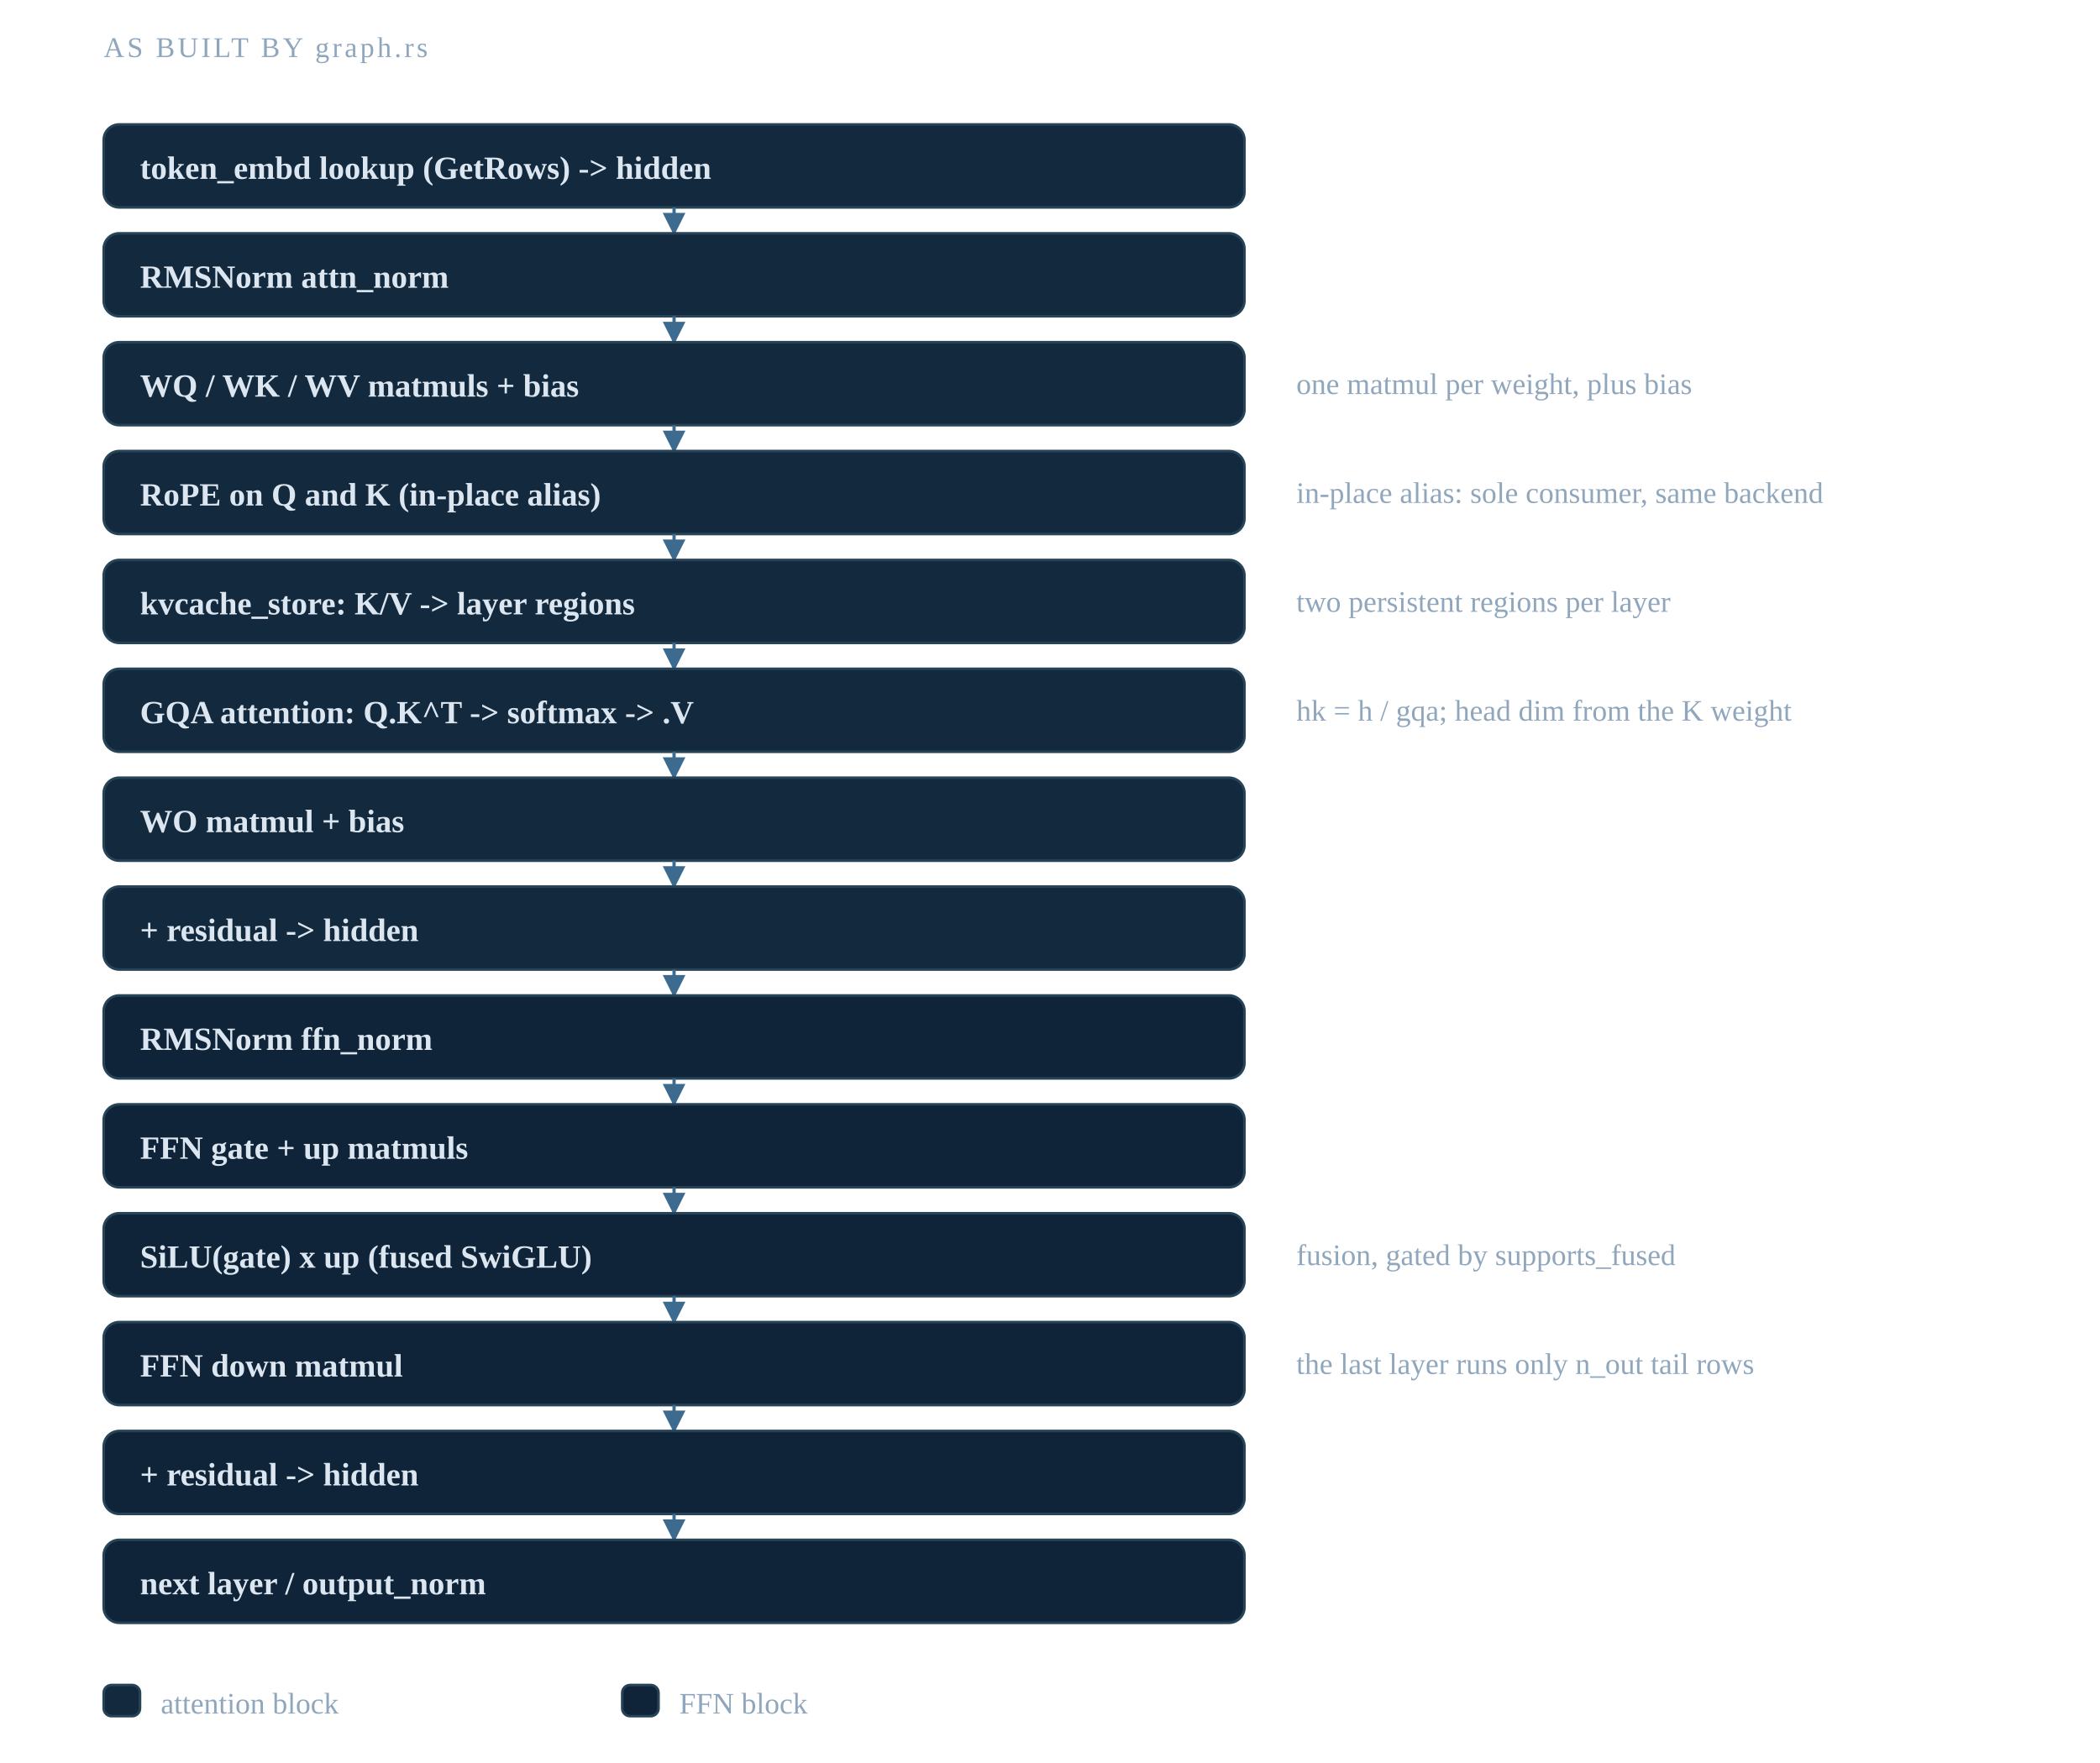
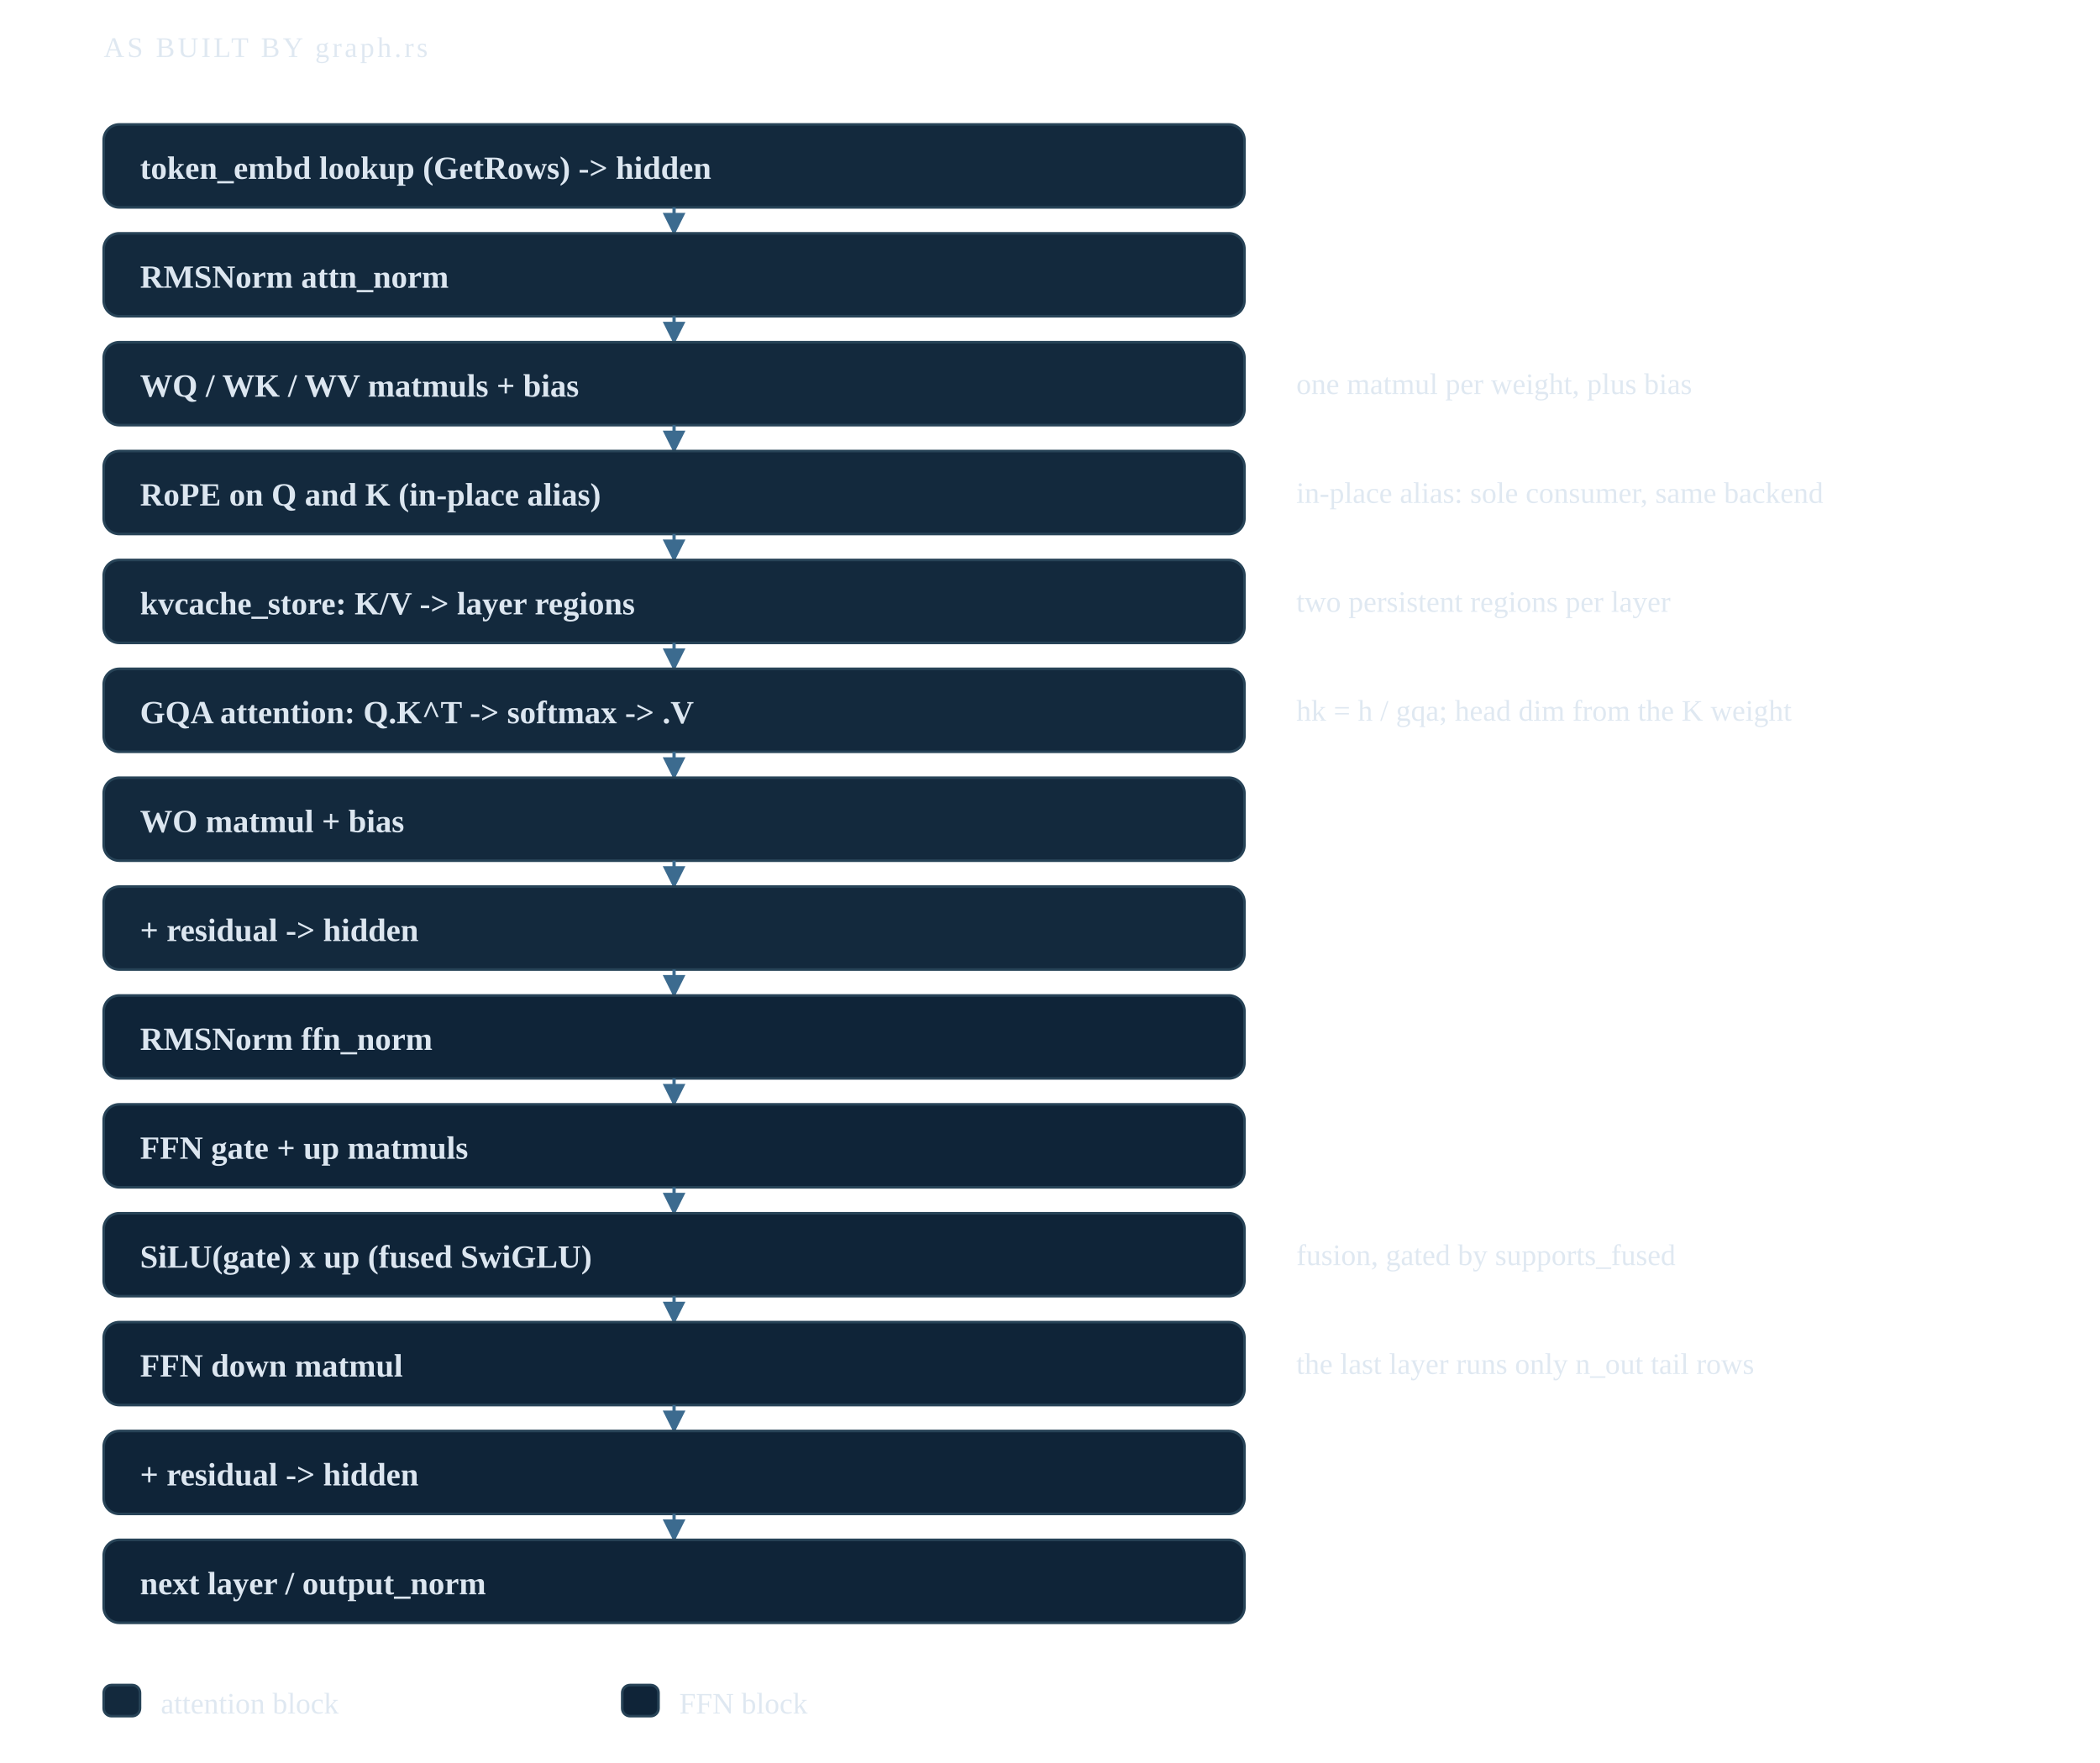
<svg xmlns="http://www.w3.org/2000/svg" viewBox="0 0 810 680" width="100%" style="max-width:100%;height:auto" role="img" aria-label="The per-layer Qwen2 computation as the graph builder emits it, from the embedding lookup through attention and the fused SwiGLU FFN to the next layer.">
  <style>
    .fig-card  { fill: var(--quote-bg, #13293d); stroke: var(--quote-border, #274357); stroke-width: 1; }
    .fig-alt   { fill: var(--table-alternate-bg, #0f2438); stroke: var(--quote-border, #274357); stroke-width: 1; }
    .fig-t     { fill: var(--fg, #dce6f0); font-size: 12.5px; font-weight: 600; }
-     .fig-s     { fill: var(--sidebar-fg, #8fa6bd); font-size: 11.5px; }
-     .fig-cap   { fill: var(--sidebar-fg, #8fa6bd); font-size: 11px; letter-spacing: .10em; }
+     .fig-s     { fill: var(--fg, #dce6f0); font-size: 11.5px; opacity: .90; }
+     .fig-cap   { fill: var(--fg, #dce6f0); font-size: 11px; letter-spacing: .10em; opacity: .90; }
    .fig-edge  { stroke: var(--quote-border, #3c6b8f); stroke-width: 1.25; fill: none; }
    .fig-a-acc { fill: #4d86b8; }
    .fig-a-pos { fill: #3f8f6f; }
    .fig-a-neg { fill: #b06a5e; }
  </style>
  <defs>
    <marker id="fig62-arrow" viewBox="0 0 10 10" refX="9" refY="5" markerWidth="7" markerHeight="7" orient="auto-start-reverse">
      <path d="M0 0 L10 5 L0 10 z" fill="var(--quote-border, #3c6b8f)" />
    </marker>
  </defs>
  <text class="fig-cap" x="40" y="22">AS BUILT BY graph.rs</text>
  <rect class="fig-card" x="40" y="48" width="440" height="32" rx="6" />
  <text class="fig-t" x="54" y="69">token_embd lookup (GetRows) -&gt; hidden</text>
  <path class="fig-edge" d="M260 80 V 90" marker-end="url(#fig62-arrow)" />
  <rect class="fig-card" x="40" y="90" width="440" height="32" rx="6" />
  <text class="fig-t" x="54" y="111">RMSNorm attn_norm</text>
  <path class="fig-edge" d="M260 122 V 132" marker-end="url(#fig62-arrow)" />
  <rect class="fig-card" x="40" y="132" width="440" height="32" rx="6" />
  <text class="fig-t" x="54" y="153">WQ / WK / WV matmuls + bias</text>
  <text class="fig-s" x="500" y="152">one matmul per weight, plus bias</text>
  <path class="fig-edge" d="M260 164 V 174" marker-end="url(#fig62-arrow)" />
  <rect class="fig-card" x="40" y="174" width="440" height="32" rx="6" />
  <text class="fig-t" x="54" y="195">RoPE on Q and K (in-place alias)</text>
  <text class="fig-s" x="500" y="194">in-place alias: sole consumer, same backend</text>
  <path class="fig-edge" d="M260 206 V 216" marker-end="url(#fig62-arrow)" />
  <rect class="fig-card" x="40" y="216" width="440" height="32" rx="6" />
  <text class="fig-t" x="54" y="237">kvcache_store: K/V -&gt; layer regions</text>
  <text class="fig-s" x="500" y="236">two persistent regions per layer</text>
  <path class="fig-edge" d="M260 248 V 258" marker-end="url(#fig62-arrow)" />
  <rect class="fig-card" x="40" y="258" width="440" height="32" rx="6" />
  <text class="fig-t" x="54" y="279">GQA attention: Q.K^T -&gt; softmax -&gt; .V</text>
  <text class="fig-s" x="500" y="278">hk = h / gqa; head dim from the K weight</text>
  <path class="fig-edge" d="M260 290 V 300" marker-end="url(#fig62-arrow)" />
  <rect class="fig-card" x="40" y="300" width="440" height="32" rx="6" />
  <text class="fig-t" x="54" y="321">WO matmul + bias</text>
  <path class="fig-edge" d="M260 332 V 342" marker-end="url(#fig62-arrow)" />
  <rect class="fig-card" x="40" y="342" width="440" height="32" rx="6" />
  <text class="fig-t" x="54" y="363">+ residual -&gt; hidden</text>
  <path class="fig-edge" d="M260 374 V 384" marker-end="url(#fig62-arrow)" />
  <rect class="fig-alt" x="40" y="384" width="440" height="32" rx="6" />
  <text class="fig-t" x="54" y="405">RMSNorm ffn_norm</text>
  <path class="fig-edge" d="M260 416 V 426" marker-end="url(#fig62-arrow)" />
  <rect class="fig-alt" x="40" y="426" width="440" height="32" rx="6" />
  <text class="fig-t" x="54" y="447">FFN gate + up matmuls</text>
  <path class="fig-edge" d="M260 458 V 468" marker-end="url(#fig62-arrow)" />
  <rect class="fig-alt" x="40" y="468" width="440" height="32" rx="6" />
  <text class="fig-t" x="54" y="489">SiLU(gate) x up (fused SwiGLU)</text>
  <text class="fig-s" x="500" y="488">fusion, gated by supports_fused</text>
  <path class="fig-edge" d="M260 500 V 510" marker-end="url(#fig62-arrow)" />
  <rect class="fig-alt" x="40" y="510" width="440" height="32" rx="6" />
  <text class="fig-t" x="54" y="531">FFN down matmul</text>
  <text class="fig-s" x="500" y="530">the last layer runs only n_out tail rows</text>
  <path class="fig-edge" d="M260 542 V 552" marker-end="url(#fig62-arrow)" />
  <rect class="fig-alt" x="40" y="552" width="440" height="32" rx="6" />
  <text class="fig-t" x="54" y="573">+ residual -&gt; hidden</text>
  <path class="fig-edge" d="M260 584 V 594" marker-end="url(#fig62-arrow)" />
  <rect class="fig-alt" x="40" y="594" width="440" height="32" rx="6" />
  <text class="fig-t" x="54" y="615">next layer / output_norm</text>
  <rect class="fig-card" x="40" y="650" width="14" height="12" rx="3" />
  <text class="fig-s" x="62" y="661">attention block</text>
  <rect class="fig-alt" x="240" y="650" width="14" height="12" rx="3" />
  <text class="fig-s" x="262" y="661">FFN block</text>
</svg>
